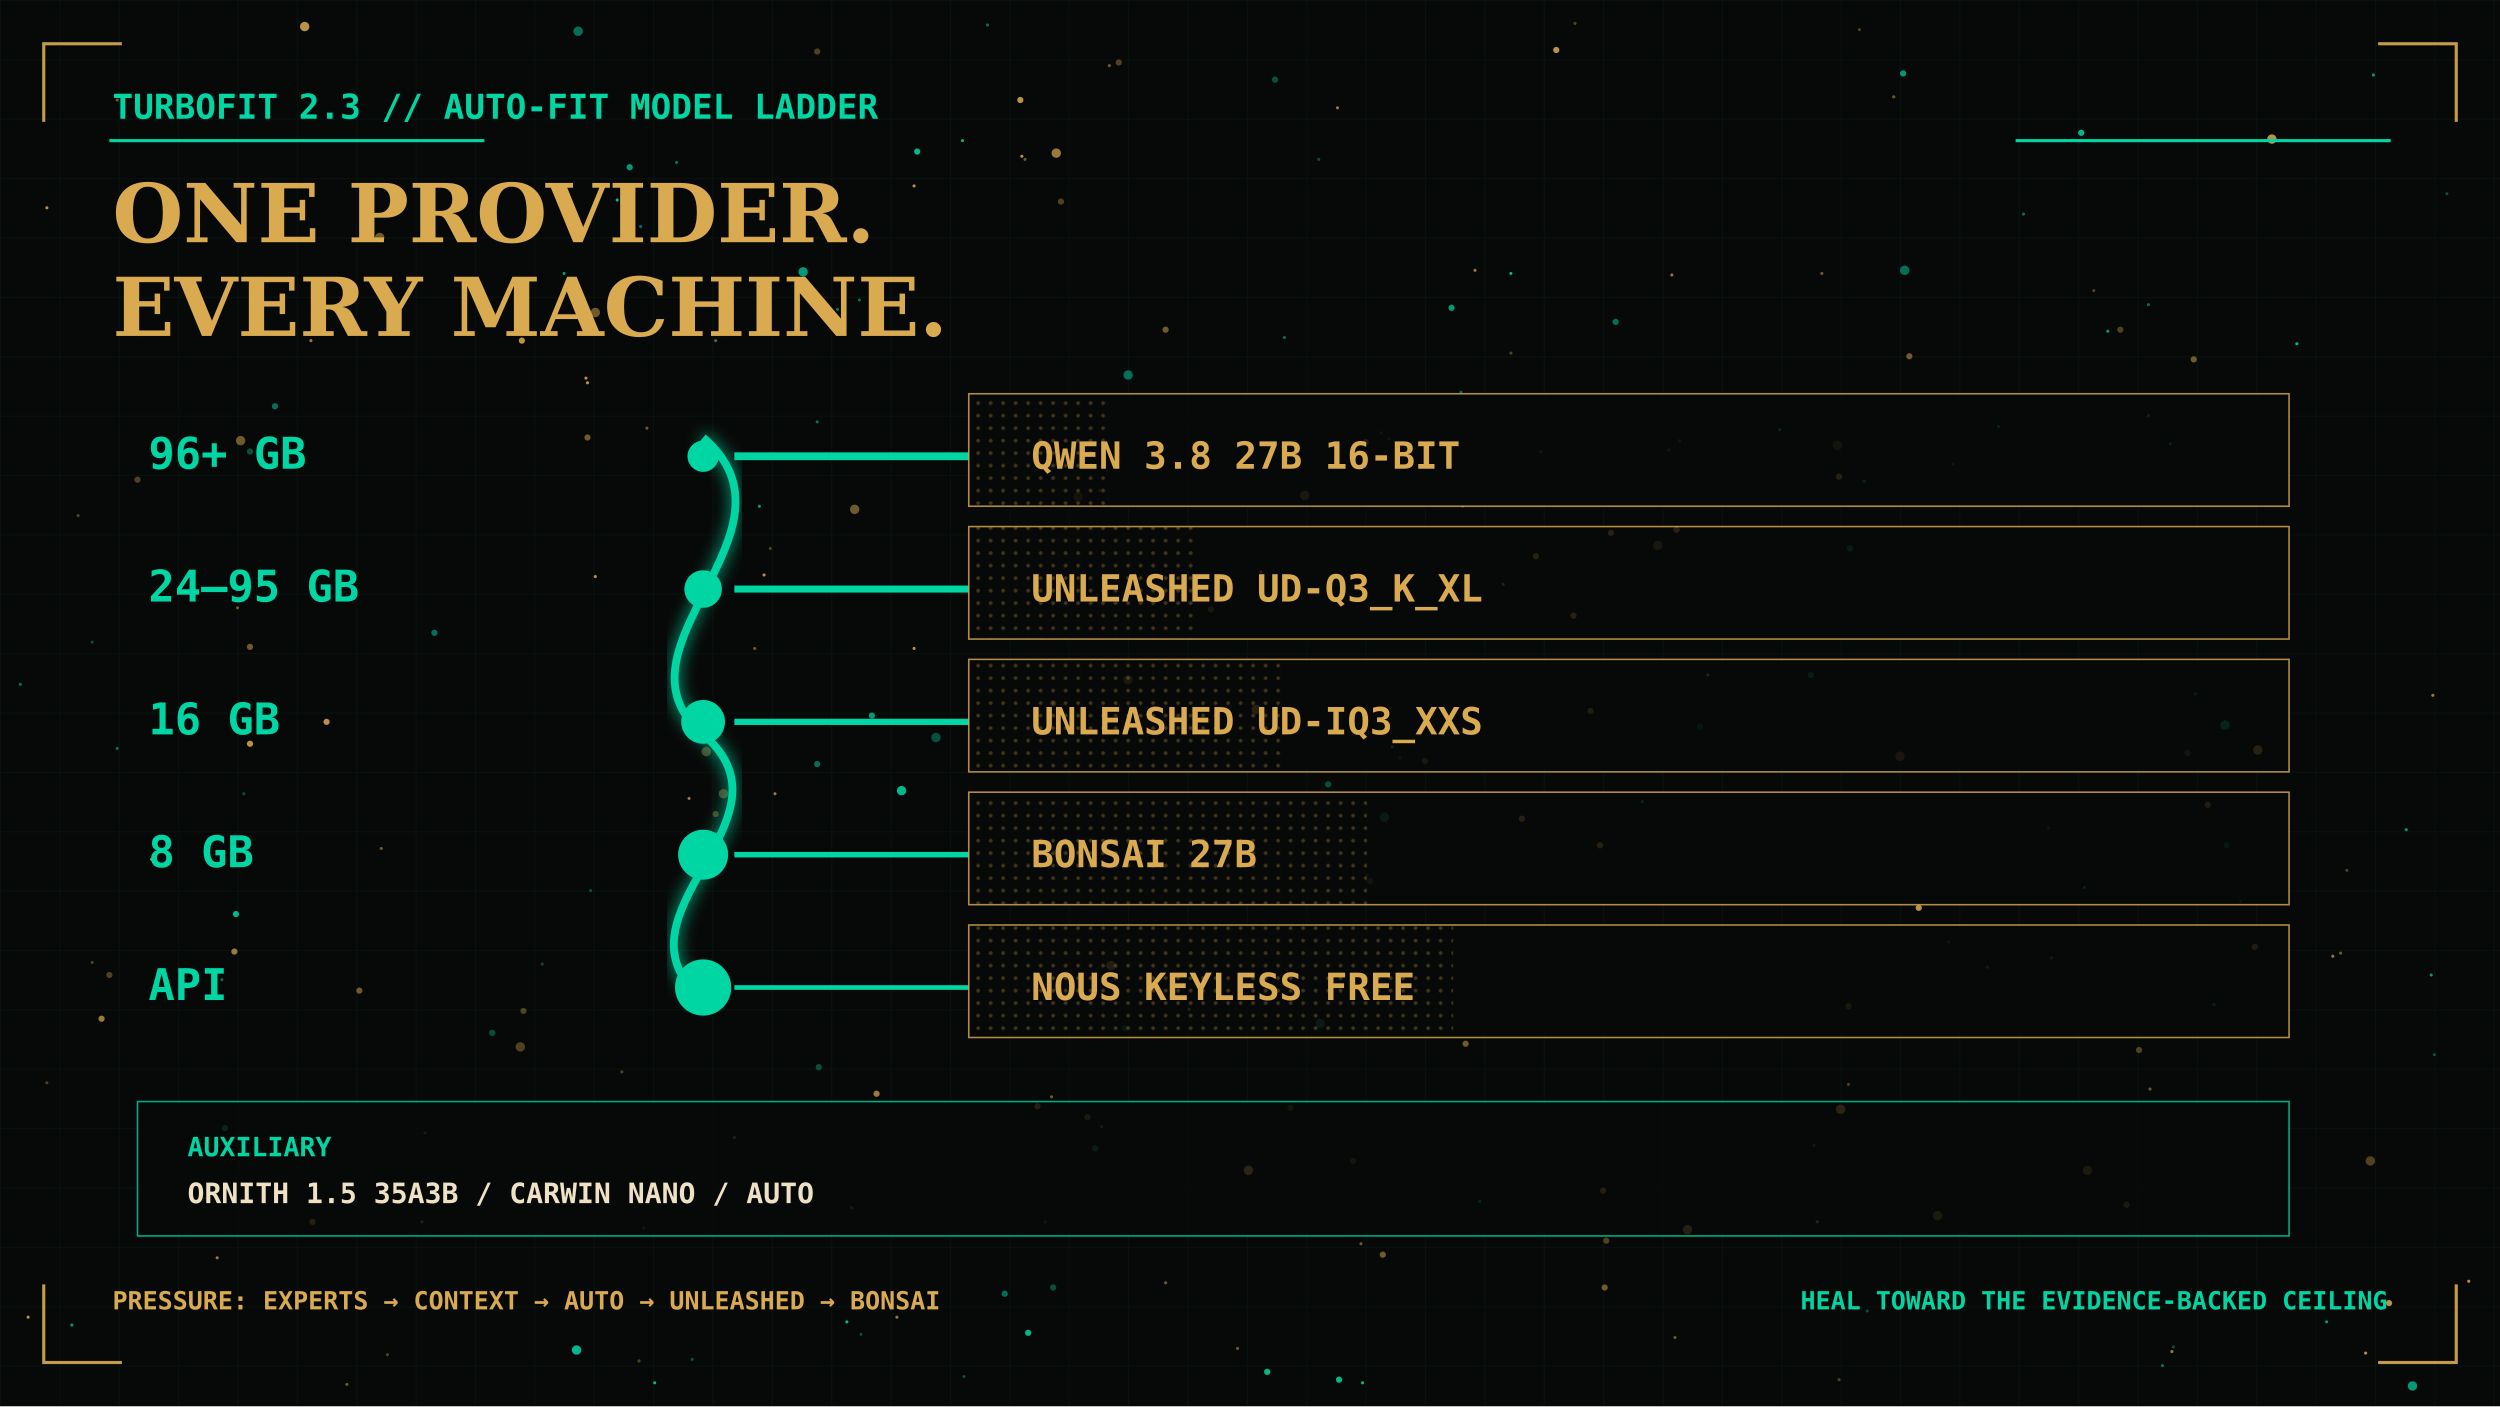
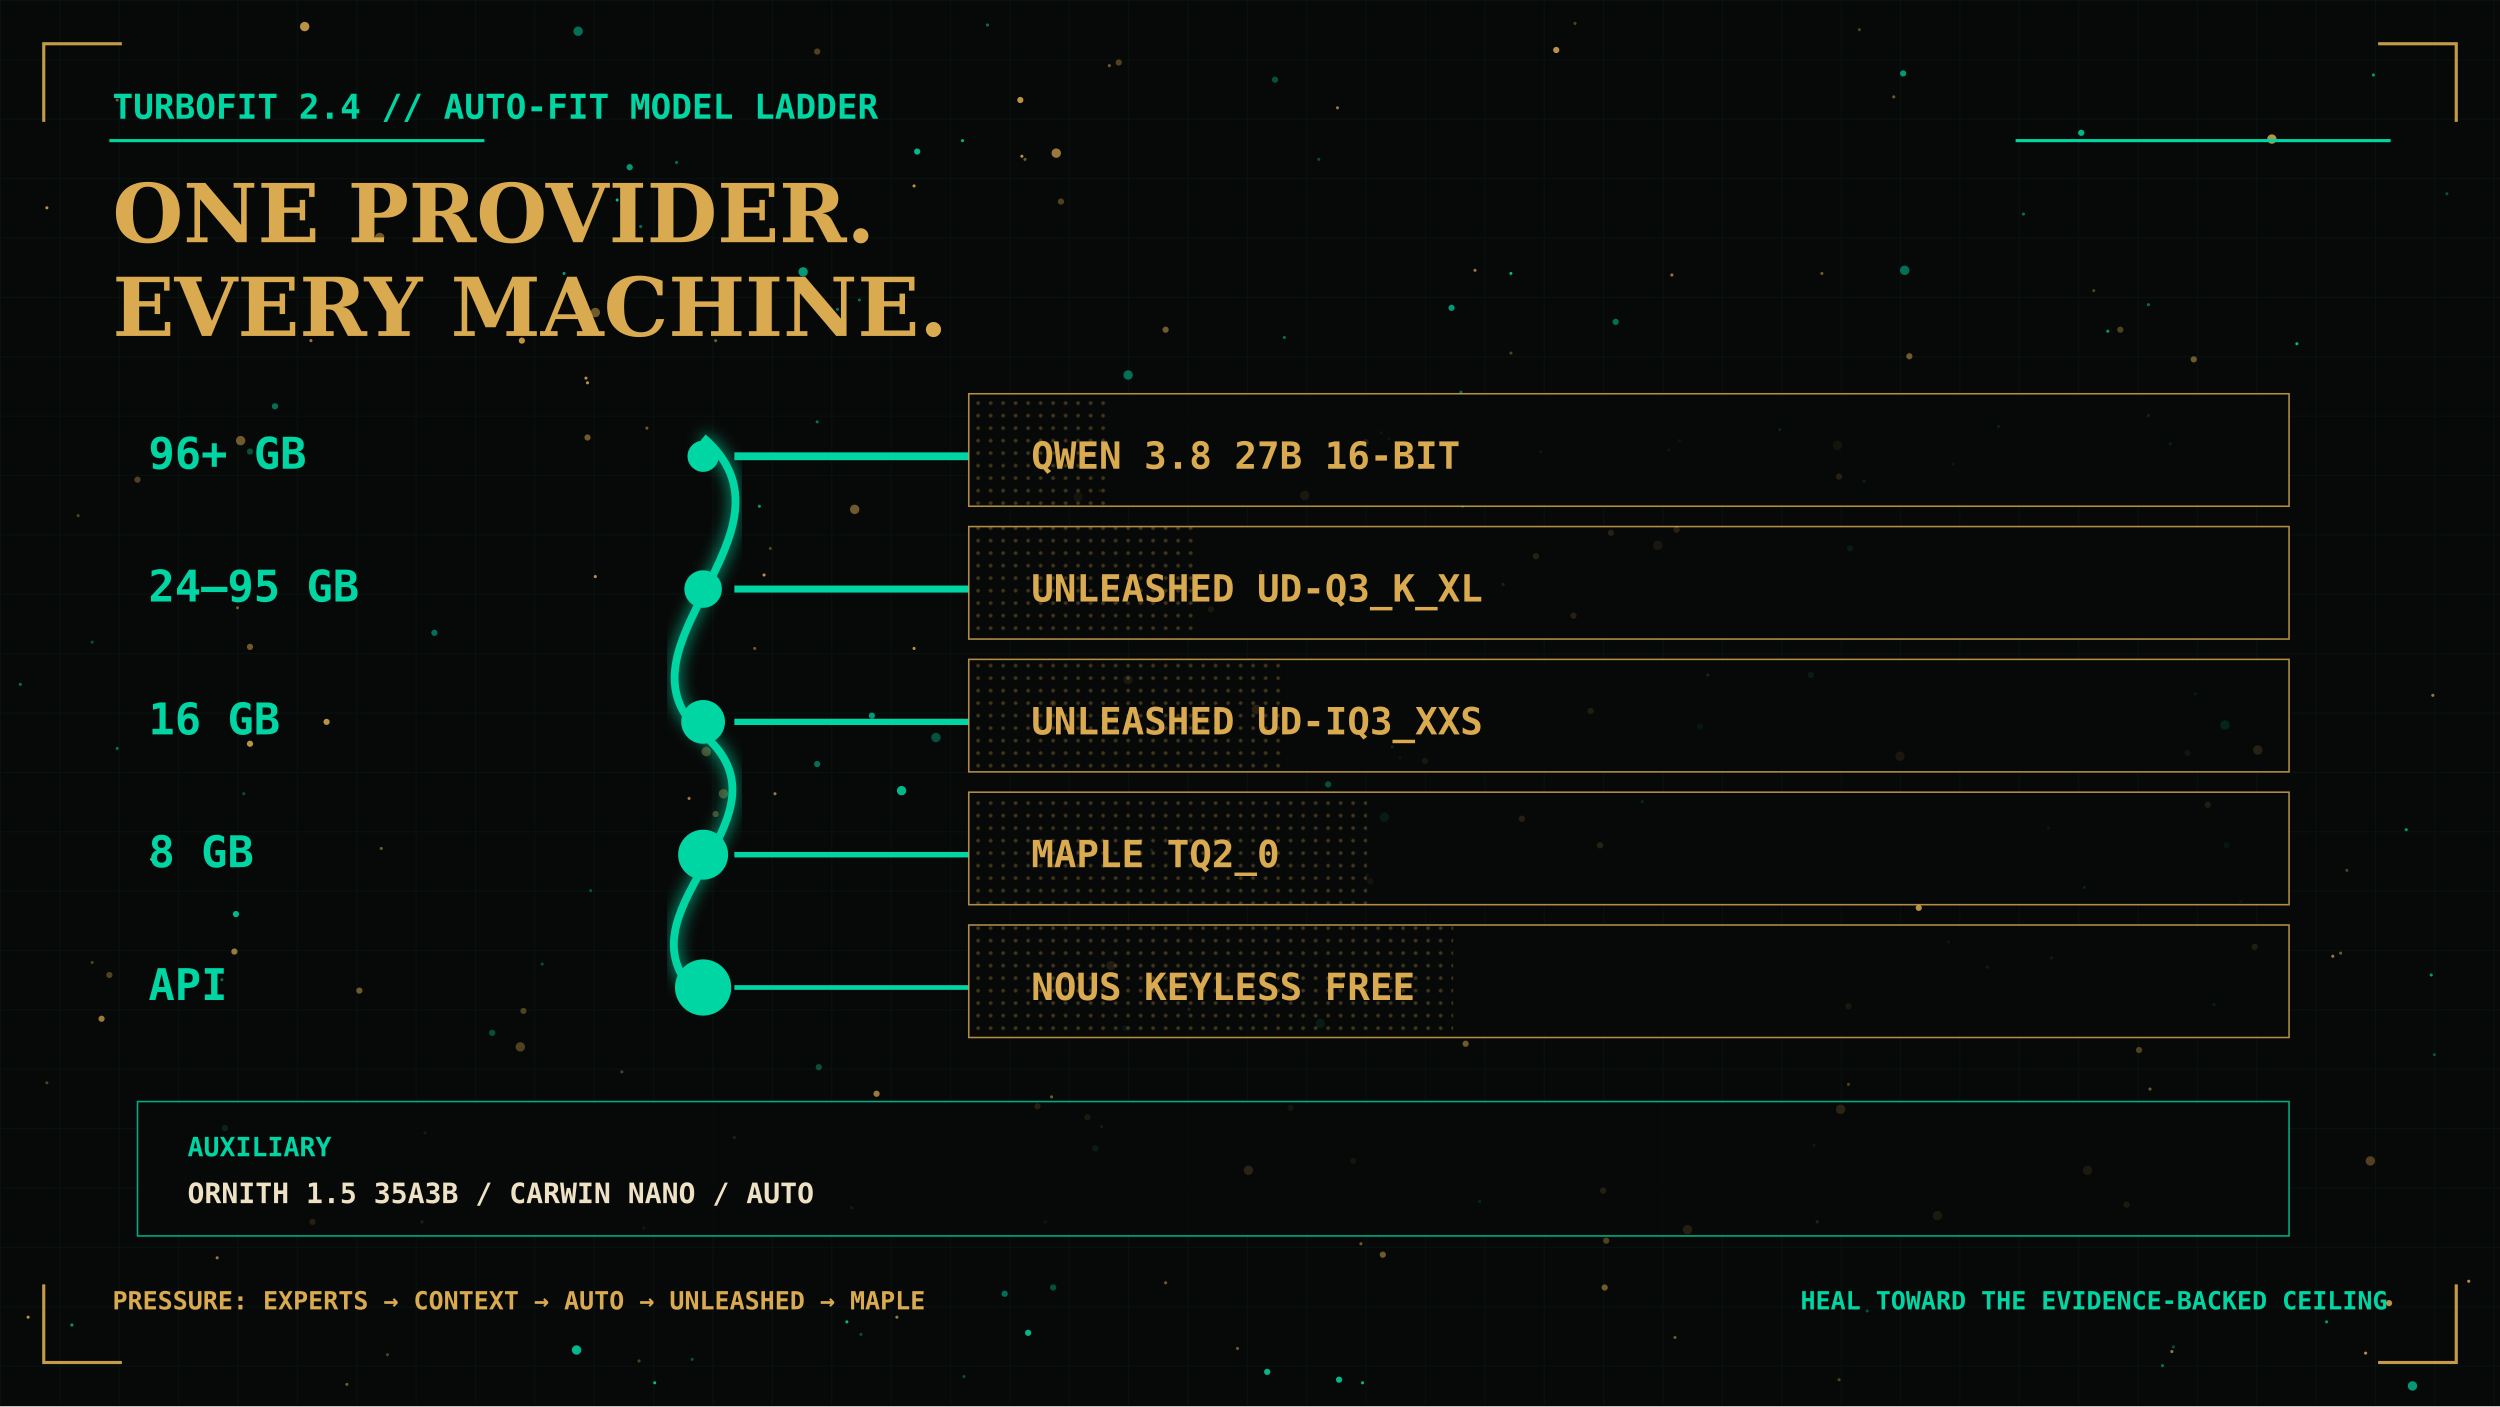
<svg xmlns="http://www.w3.org/2000/svg" width="1600" height="900" viewBox="0 0 1600 900">
  <defs>
    <pattern id="grid" width="38" height="38" patternUnits="userSpaceOnUse">
      <path d="M38 0H0V38" fill="none" stroke="#00d6a3" stroke-width=".6" opacity=".08" />
    </pattern>
    <pattern id="dots" width="8" height="8" patternUnits="userSpaceOnUse">
      <circle cx="2" cy="2" r="1.2" fill="#d9aa50" opacity=".28" />
    </pattern>
    <filter id="rough">
      <feTurbulence baseFrequency=".62" numOctaves="2" seed="22" result="n" />
      <feDisplacementMap in="SourceGraphic" in2="n" scale="1.3" />
    </filter>
    <filter id="glow">
      <feGaussianBlur stdDeviation="5" result="b" />
      <feMerge>
        <feMergeNode in="b" />
        <feMergeNode in="SourceGraphic" />
      </feMerge>
    </filter>
    <linearGradient id="fade" x1="0" y1="0" x2="1" y2="1">
      <stop stop-color="#00d6a3" stop-opacity=".20" />
      <stop offset="1" stop-color="#d9aa50" stop-opacity=".02" />
    </linearGradient>
  </defs>
  <rect width="1600" height="900" fill="#070908" />
  <rect width="1600" height="900" fill="url(#grid)" />
  <circle cx="701" cy="735" r="2" fill="#00d6a3" opacity="0.5" />
  <circle cx="710" cy="42" r="1" fill="#d9aa50" opacity="0.5" />
  <circle cx="804" cy="454" r="3" fill="#d9aa50" opacity="0.85" />
  <circle cx="585" cy="119" r="1" fill="#d9aa50" opacity="0.85" />
  <circle cx="88" cy="307" r="2" fill="#d9aa50" opacity="0.35" />
  <circle cx="441" cy="511" r="1" fill="#d9aa50" opacity="0.7" />
  <circle cx="722" cy="435" r="3" fill="#d9aa50" opacity="0.5" />
  <circle cx="545" cy="773" r="1" fill="#d9aa50" opacity="0.5" />
  <circle cx="1502" cy="557" r="1" fill="#d9aa50" opacity="0.35" />
  <circle cx="585" cy="415" r="1" fill="#d9aa50" opacity="0.85" />
  <circle cx="891" cy="478" r="1" fill="#00d6a3" opacity="0.85" />
  <circle cx="375" cy="242" r="1" fill="#d9aa50" opacity="0.85" />
  <circle cx="1088" cy="465" r="2" fill="#00d6a3" opacity="0.35" />
  <circle cx="97" cy="550" r="1" fill="#d9aa50" opacity="0.85" />
  <circle cx="1443" cy="606" r="2" fill="#d9aa50" opacity="0.7" />
  <circle cx="524" cy="683" r="2" fill="#00d6a3" opacity="0.35" />
  <circle cx="807" cy="366" r="1" fill="#d9aa50" opacity="0.85" />
  <circle cx="75" cy="479" r="1" fill="#00d6a3" opacity="0.5" />
  <circle cx="885" cy="803" r="2" fill="#d9aa50" opacity="0.5" />
  <circle cx="1068" cy="288" r="1" fill="#d9aa50" opacity="0.35" />
  <circle cx="669" cy="782" r="1" fill="#d9aa50" opacity="0.35" />
  <circle cx="1028" cy="794" r="2" fill="#d9aa50" opacity="0.35" />
  <circle cx="774" cy="461" r="1" fill="#d9aa50" opacity="0.35" />
  <circle cx="1070" cy="176" r="1" fill="#d9aa50" opacity="0.7" />
  <circle cx="816" cy="51" r="2" fill="#00d6a3" opacity="0.35" />
  <circle cx="775" cy="390" r="2" fill="#d9aa50" opacity="0.5" />
  <circle cx="1072" cy="856" r="1" fill="#d9aa50" opacity="0.5" />
  <circle cx="409" cy="871" r="1" fill="#d9aa50" opacity="0.35" />
  <circle cx="653" cy="64" r="2" fill="#d9aa50" opacity="0.85" />
  <circle cx="1313" cy="613" r="1" fill="#d9aa50" opacity="0.5" />
  <circle cx="1400" cy="482" r="2" fill="#d9aa50" opacity="0.35" />
  <circle cx="690" cy="545" r="1" fill="#d9aa50" opacity="0.7" />
  <circle cx="1228" cy="581" r="2" fill="#d9aa50" opacity="0.85" />
  <circle cx="1434" cy="577" r="1" fill="#00d6a3" opacity="0.35" />
  <circle cx="746" cy="211" r="2" fill="#d9aa50" opacity="0.5" />
  <circle cx="1493" cy="612" r="1" fill="#d9aa50" opacity="0.7" />
  <circle cx="1540" cy="531" r="1" fill="#00d6a3" opacity="0.7" />
  <circle cx="30" cy="693" r="1" fill="#d9aa50" opacity="0.35" />
  <circle cx="270" cy="782" r="1" fill="#d9aa50" opacity="0.7" />
  <circle cx="1557" cy="445" r="1" fill="#d9aa50" opacity="0.7" />
  <circle cx="59" cy="411" r="1" fill="#00d6a3" opacity="0.35" />
  <circle cx="1176" cy="285" r="3" fill="#d9aa50" opacity="0.35" />
  <circle cx="199" cy="218" r="1" fill="#d9aa50" opacity="0.7" />
  <circle cx="716" cy="40" r="2" fill="#d9aa50" opacity="0.35" />
  <circle cx="643" cy="828" r="2" fill="#00d6a3" opacity="0.5" />
  <circle cx="59" cy="616" r="1" fill="#d9aa50" opacity="0.35" />
  <circle cx="395" cy="128" r="1" fill="#00d6a3" opacity="0.85" />
  <circle cx="376" cy="280" r="2" fill="#d9aa50" opacity="0.5" />
  <circle cx="454" cy="555" r="3" fill="#00d6a3" opacity="0.7" />
  <circle cx="376" cy="245" r="1" fill="#d9aa50" opacity="0.85" />
  <circle cx="458" cy="218" r="1" fill="#d9aa50" opacity="0.5" />
  <circle cx="857" cy="883" r="2" fill="#00d6a3" opacity="0.85" />
  <circle cx="335" cy="647" r="2" fill="#d9aa50" opacity="0.35" />
  <circle cx="1007" cy="394" r="2" fill="#d9aa50" opacity="0.85" />
  <circle cx="1413" cy="515" r="2" fill="#d9aa50" opacity="0.7" />
  <circle cx="243" cy="152" r="3" fill="#d9aa50" opacity="0.5" />
  <circle cx="334" cy="218" r="2" fill="#d9aa50" opacity="0.85" />
  <circle cx="561" cy="700" r="2" fill="#d9aa50" opacity="0.7" />
  <circle cx="1517" cy="743" r="3" fill="#d9aa50" opacity="0.35" />
  <circle cx="1340" cy="186" r="1" fill="#d9aa50" opacity="0.35" />
  <circle cx="361" cy="175" r="1" fill="#00d6a3" opacity="0.7" />
  <circle cx="587" cy="97" r="2" fill="#00d6a3" opacity="0.85" />
  <circle cx="835" cy="317" r="3" fill="#d9aa50" opacity="0.5" />
  <circle cx="523" cy="270" r="1" fill="#00d6a3" opacity="0.5" />
  <circle cx="1195" cy="839" r="1" fill="#00d6a3" opacity="0.35" />
  <circle cx="1279" cy="273" r="1" fill="#00d6a3" opacity="0.7" />
  <circle cx="811" cy="878" r="2" fill="#00d6a3" opacity="0.85" />
  <circle cx="722" cy="240" r="3" fill="#00d6a3" opacity="0.5" />
  <circle cx="154" cy="282" r="3" fill="#d9aa50" opacity="0.5" />
  <circle cx="195" cy="17" r="3" fill="#d9aa50" opacity="0.85" />
  <circle cx="676" cy="98" r="3" fill="#d9aa50" opacity="0.7" />
  <circle cx="1183" cy="644" r="2" fill="#d9aa50" opacity="0.5" />
  <circle cx="483" cy="415" r="1" fill="#d9aa50" opacity="0.5" />
  <circle cx="144" cy="768" r="1" fill="#d9aa50" opacity="0.35" />
  <circle cx="30" cy="133" r="1" fill="#d9aa50" opacity="0.85" />
  <circle cx="962" cy="374" r="1" fill="#d9aa50" opacity="0.85" />
  <circle cx="150" cy="466" r="1" fill="#00d6a3" opacity="0.5" />
  <circle cx="936" cy="324" r="1" fill="#00d6a3" opacity="0.35" />
  <circle cx="1212" cy="62" r="1" fill="#d9aa50" opacity="0.5" />
  <circle cx="874" cy="283" r="2" fill="#d9aa50" opacity="0.7" />
  <circle cx="1177" cy="305" r="2" fill="#d9aa50" opacity="0.85" />
  <circle cx="674" cy="450" r="2" fill="#d9aa50" opacity="0.85" />
  <circle cx="1558" cy="675" r="1" fill="#00d6a3" opacity="0.35" />
  <circle cx="1361" cy="771" r="2" fill="#d9aa50" opacity="0.5" />
  <circle cx="664" cy="708" r="2" fill="#d9aa50" opacity="0.7" />
  <circle cx="1161" cy="733" r="1" fill="#00d6a3" opacity="0.5" />
  <circle cx="489" cy="368" r="1" fill="#d9aa50" opacity="0.85" />
  <circle cx="1529" cy="834" r="2" fill="#d9aa50" opacity="0.85" />
  <circle cx="152" cy="389" r="1" fill="#d9aa50" opacity="0.5" />
  <circle cx="496" cy="508" r="1" fill="#d9aa50" opacity="0.7" />
  <circle cx="886" cy="523" r="3" fill="#00d6a3" opacity="0.5" />
  <circle cx="160" cy="289" r="2" fill="#00d6a3" opacity="0.35" />
  <circle cx="711" cy="618" r="3" fill="#d9aa50" opacity="0.7" />
  <circle cx="443" cy="870" r="1" fill="#00d6a3" opacity="0.35" />
  <circle cx="230" cy="634" r="2" fill="#d9aa50" opacity="0.5" />
  <circle cx="746" cy="821" r="1" fill="#d9aa50" opacity="0.5" />
  <circle cx="176" cy="260" r="2" fill="#00d6a3" opacity="0.5" />
  <circle cx="967" cy="226" r="1" fill="#d9aa50" opacity="0.35" />
  <circle cx="18" cy="843" r="1" fill="#d9aa50" opacity="0.85" />
  <circle cx="658" cy="853" r="2" fill="#00d6a3" opacity="0.85" />
  <circle cx="13" cy="438" r="1" fill="#00d6a3" opacity="0.5" />
  <circle cx="974" cy="524" r="2" fill="#d9aa50" opacity="0.85" />
  <circle cx="1514" cy="866" r="1" fill="#d9aa50" opacity="0.85" />
  <circle cx="156" cy="508" r="1" fill="#00d6a3" opacity="0.35" />
  <circle cx="673" cy="702" r="1" fill="#d9aa50" opacity="0.5" />
  <circle cx="1425" cy="541" r="2" fill="#00d6a3" opacity="0.35" />
  <circle cx="419" cy="885" r="1" fill="#00d6a3" opacity="0.85" />
  <circle cx="1544" cy="887" r="3" fill="#00d6a3" opacity="0.7" />
  <circle cx="1177" cy="883" r="1" fill="#d9aa50" opacity="0.35" />
  <circle cx="845" cy="655" r="3" fill="#00d6a3" opacity="0.5" />
  <circle cx="617" cy="881" r="1" fill="#00d6a3" opacity="0.35" />
  <circle cx="1311" cy="530" r="1" fill="#d9aa50" opacity="0.35" />
  <circle cx="856" cy="69" r="1" fill="#d9aa50" opacity="0.7" />
  <circle cx="523" cy="33" r="2" fill="#d9aa50" opacity="0.35" />
  <circle cx="792" cy="863" r="1" fill="#d9aa50" opacity="0.5" />
  <circle cx="1489" cy="846" r="1" fill="#00d6a3" opacity="0.7" />
  <circle cx="1139" cy="275" r="1" fill="#00d6a3" opacity="0.7" />
  <circle cx="996" cy="32" r="2" fill="#d9aa50" opacity="0.85" />
  <circle cx="278" cy="405" r="2" fill="#00d6a3" opacity="0.5" />
  <circle cx="536" cy="198" r="1" fill="#00d6a3" opacity="0.5" />
  <circle cx="463" cy="508" r="3" fill="#d9aa50" opacity="0.35" />
  <circle cx="826" cy="709" r="2" fill="#d9aa50" opacity="0.35" />
  <circle cx="1051" cy="513" r="1" fill="#00d6a3" opacity="0.85" />
  <circle cx="381" cy="200" r="3" fill="#d9aa50" opacity="0.5" />
  <circle cx="209" cy="462" r="2" fill="#d9aa50" opacity="0.85" />
  <circle cx="871" cy="796" r="1" fill="#d9aa50" opacity="0.5" />
  <circle cx="1159" cy="432" r="2" fill="#00d6a3" opacity="0.5" />
  <circle cx="1247" cy="603" r="1" fill="#d9aa50" opacity="0.35" />
  <circle cx="333" cy="670" r="3" fill="#d9aa50" opacity="0.35" />
  <circle cx="822" cy="216" r="1" fill="#00d6a3" opacity="0.5" />
  <circle cx="1163" cy="782" r="1" fill="#d9aa50" opacity="0.85" />
  <circle cx="1034" cy="206" r="2" fill="#00d6a3" opacity="0.5" />
  <circle cx="872" cy="885" r="1" fill="#00d6a3" opacity="0.85" />
  <circle cx="412" cy="786" r="1" fill="#00d6a3" opacity="0.5" />
  <circle cx="1218" cy="47" r="2" fill="#00d6a3" opacity="0.7" />
  <circle cx="1375" cy="266" r="1" fill="#d9aa50" opacity="0.7" />
  <circle cx="1390" cy="865" r="1" fill="#d9aa50" opacity="0.7" />
  <circle cx="523" cy="489" r="2" fill="#00d6a3" opacity="0.5" />
  <circle cx="369" cy="864" r="3" fill="#00d6a3" opacity="0.85" />
  <circle cx="547" cy="326" r="3" fill="#d9aa50" opacity="0.5" />
  <circle cx="1332" cy="85" r="2" fill="#00d6a3" opacity="0.85" />
  <circle cx="1250" cy="297" r="1" fill="#d9aa50" opacity="0.35" />
  <circle cx="70" cy="624" r="2" fill="#d9aa50" opacity="0.35" />
  <circle cx="1190" cy="19" r="1" fill="#d9aa50" opacity="0.35" />
  <circle cx="1272" cy="619" r="1" fill="#d9aa50" opacity="0.5" />
  <circle cx="160" cy="414" r="2" fill="#d9aa50" opacity="0.5" />
  <circle cx="315" cy="661" r="2" fill="#00d6a3" opacity="0.35" />
  <circle cx="410" cy="145" r="1" fill="#00d6a3" opacity="0.5" />
  <circle cx="1391" cy="862" r="1" fill="#00d6a3" opacity="0.35" />
  <circle cx="248" cy="867" r="1" fill="#d9aa50" opacity="0.35" />
  <circle cx="1222" cy="228" r="2" fill="#d9aa50" opacity="0.5" />
  <circle cx="696" cy="715" r="2" fill="#d9aa50" opacity="0.5" />
  <circle cx="542" cy="846" r="1" fill="#00d6a3" opacity="0.85" />
  <circle cx="222" cy="886" r="1" fill="#d9aa50" opacity="0.5" />
  <circle cx="947" cy="769" r="1" fill="#00d6a3" opacity="0.7" />
  <circle cx="704" cy="314" r="1" fill="#d9aa50" opacity="0.5" />
  <circle cx="875" cy="560" r="1" fill="#d9aa50" opacity="0.35" />
  <circle cx="656" cy="102" r="1" fill="#d9aa50" opacity="0.5" />
  <circle cx="160" cy="476" r="2" fill="#d9aa50" opacity="0.85" />
  <circle cx="1216" cy="484" r="3" fill="#d9aa50" opacity="0.5" />
  <circle cx="514" cy="174" r="3" fill="#00d6a3" opacity="0.7" />
  <circle cx="1454" cy="89" r="3" fill="#d9aa50" opacity="0.85" />
  <circle cx="398" cy="686" r="1" fill="#d9aa50" opacity="0.35" />
  <circle cx="151" cy="585" r="2" fill="#00d6a3" opacity="0.85" />
  <circle cx="446" cy="644" r="1" fill="#00d6a3" opacity="0.5" />
  <circle cx="414" cy="274" r="1" fill="#d9aa50" opacity="0.5" />
  <circle cx="654" cy="100" r="1" fill="#d9aa50" opacity="0.85" />
  <circle cx="1445" cy="480" r="3" fill="#d9aa50" opacity="0.85" />
  <circle cx="452" cy="481" r="3" fill="#d9aa50" opacity="0.35" />
  <circle cx="144" cy="722" r="2" fill="#00d6a3" opacity="0.7" />
  <circle cx="1219" cy="173" r="3" fill="#00d6a3" opacity="0.5" />
  <circle cx="558" cy="458" r="2" fill="#00d6a3" opacity="0.7" />
  <circle cx="599" cy="472" r="3" fill="#00d6a3" opacity="0.35" />
  <circle cx="470" cy="728" r="1" fill="#d9aa50" opacity="0.7" />
  <circle cx="1073" cy="339" r="2" fill="#d9aa50" opacity="0.85" />
  <circle cx="1470" cy="220" r="1" fill="#00d6a3" opacity="0.85" />
  <circle cx="1026" cy="762" r="2" fill="#d9aa50" opacity="0.7" />
  <circle cx="378" cy="570" r="1" fill="#00d6a3" opacity="0.35" />
  <circle cx="1018" cy="455" r="2" fill="#d9aa50" opacity="0.7" />
  <circle cx="632" cy="16" r="1" fill="#00d6a3" opacity="0.5" />
  <circle cx="370" cy="20" r="3" fill="#00d6a3" opacity="0.5" />
  <circle cx="679" cy="129" r="2" fill="#d9aa50" opacity="0.35" />
  <circle cx="1498" cy="610" r="1" fill="#d9aa50" opacity="0.5" />
  <circle cx="889" cy="281" r="1" fill="#d9aa50" opacity="0.35" />
  <circle cx="1384" cy="874" r="1" fill="#00d6a3" opacity="0.5" />
  <circle cx="1376" cy="697" r="1" fill="#d9aa50" opacity="0.5" />
  <circle cx="244" cy="543" r="1" fill="#d9aa50" opacity="0.5" />
  <circle cx="131" cy="767" r="1" fill="#d9aa50" opacity="0.35" />
  <circle cx="381" cy="369" r="1" fill="#d9aa50" opacity="0.85" />
  <circle cx="967" cy="175" r="1" fill="#00d6a3" opacity="0.85" />
  <circle cx="1580" cy="820" r="1" fill="#d9aa50" opacity="0.85" />
  <circle cx="1424" cy="464" r="3" fill="#00d6a3" opacity="0.7" />
  <circle cx="1178" cy="710" r="3" fill="#d9aa50" opacity="0.85" />
  <circle cx="877" cy="564" r="2" fill="#d9aa50" opacity="0.35" />
  <circle cx="493" cy="351" r="1" fill="#d9aa50" opacity="0.35" />
  <circle cx="75" cy="64" r="1" fill="#d9aa50" opacity="0.5" />
  <circle cx="1008" cy="15" r="1" fill="#d9aa50" opacity="0.35" />
  <circle cx="1405" cy="444" r="1" fill="#00d6a3" opacity="0.5" />
  <circle cx="866" cy="743" r="2" fill="#d9aa50" opacity="0.35" />
  <circle cx="1389" cy="284" r="1" fill="#00d6a3" opacity="0.7" />
  <circle cx="799" cy="749" r="3" fill="#d9aa50" opacity="0.85" />
  <circle cx="142" cy="627" r="1" fill="#00d6a3" opacity="0.5" />
  <circle cx="403" cy="107" r="2" fill="#00d6a3" opacity="0.7" />
  <circle cx="1357" cy="211" r="2" fill="#d9aa50" opacity="0.35" />
  <circle cx="347" cy="617" r="1" fill="#00d6a3" opacity="0.35" />
  <circle cx="705" cy="721" r="1" fill="#d9aa50" opacity="0.5" />
  <circle cx="1193" cy="308" r="1" fill="#00d6a3" opacity="0.7" />
  <circle cx="850" cy="502" r="2" fill="#00d6a3" opacity="0.35" />
  <circle cx="1061" cy="349" r="3" fill="#d9aa50" opacity="0.5" />
  <circle cx="1166" cy="175" r="1" fill="#d9aa50" opacity="0.5" />
  <circle cx="1349" cy="212" r="1" fill="#00d6a3" opacity="0.7" />
  <circle cx="935" cy="251" r="1" fill="#00d6a3" opacity="0.5" />
  <circle cx="433" cy="104" r="1" fill="#00d6a3" opacity="0.5" />
  <circle cx="986" cy="289" r="1" fill="#d9aa50" opacity="0.35" />
  <circle cx="1027" cy="824" r="2" fill="#d9aa50" opacity="0.5" />
  <circle cx="550" cy="192" r="1" fill="#00d6a3" opacity="0.5" />
  <circle cx="200" cy="782" r="2" fill="#d9aa50" opacity="0.7" />
  <circle cx="1556" cy="624" r="1" fill="#00d6a3" opacity="0.7" />
  <circle cx="577" cy="506" r="3" fill="#00d6a3" opacity="0.85" />
  <circle cx="1417" cy="643" r="1" fill="#00d6a3" opacity="0.7" />
  <circle cx="139" cy="805" r="1" fill="#d9aa50" opacity="0.7" />
  <circle cx="737" cy="544" r="1" fill="#00d6a3" opacity="0.85" />
  <circle cx="944" cy="173" r="1" fill="#d9aa50" opacity="0.7" />
  <circle cx="983" cy="356" r="2" fill="#d9aa50" opacity="0.85" />
  <circle cx="844" cy="102" r="1" fill="#00d6a3" opacity="0.35" />
  <circle cx="1184" cy="351" r="2" fill="#00d6a3" opacity="0.5" />
  <circle cx="929" cy="197" r="2" fill="#00d6a3" opacity="0.7" />
  <circle cx="1375" cy="195" r="1" fill="#00d6a3" opacity="0.5" />
  <circle cx="486" cy="324" r="1" fill="#00d6a3" opacity="0.7" />
  <circle cx="616" cy="90" r="1" fill="#00d6a3" opacity="0.85" />
  <circle cx="1334" cy="568" r="1" fill="#00d6a3" opacity="0.7" />
  <circle cx="551" cy="854" r="1" fill="#00d6a3" opacity="0.35" />
  <circle cx="458" cy="521" r="2" fill="#d9aa50" opacity="0.35" />
  <circle cx="1336" cy="749" r="3" fill="#d9aa50" opacity="0.5" />
  <circle cx="46" cy="848" r="1" fill="#00d6a3" opacity="0.7" />
  <circle cx="1183" cy="694" r="1" fill="#d9aa50" opacity="0.35" />
  <circle cx="674" cy="824" r="2" fill="#00d6a3" opacity="0.35" />
  <circle cx="761" cy="646" r="1" fill="#d9aa50" opacity="0.85" />
  <circle cx="1519" cy="48" r="1" fill="#00d6a3" opacity="0.7" />
  <circle cx="720" cy="658" r="2" fill="#00d6a3" opacity="0.35" />
  <circle cx="1240" cy="778" r="3" fill="#d9aa50" opacity="0.5" />
  <circle cx="896" cy="485" r="1" fill="#d9aa50" opacity="0.35" />
  <circle cx="1031" cy="341" r="2" fill="#d9aa50" opacity="0.85" />
  <circle cx="938" cy="668" r="2" fill="#d9aa50" opacity="0.5" />
  <circle cx="1024" cy="541" r="2" fill="#d9aa50" opacity="0.85" />
  <circle cx="574" cy="843" r="1" fill="#d9aa50" opacity="0.7" />
  <circle cx="912" cy="487" r="2" fill="#d9aa50" opacity="0.5" />
  <circle cx="884" cy="277" r="1" fill="#d9aa50" opacity="0.35" />
  <circle cx="1369" cy="672" r="2" fill="#d9aa50" opacity="0.35" />
  <circle cx="65" cy="652" r="2" fill="#d9aa50" opacity="0.7" />
  <circle cx="1080" cy="787" r="3" fill="#d9aa50" opacity="0.7" />
  <circle cx="272" cy="725" r="1" fill="#d9aa50" opacity="0.5" />
  <circle cx="690" cy="318" r="3" fill="#d9aa50" opacity="0.35" />
  <circle cx="1404" cy="230" r="2" fill="#d9aa50" opacity="0.5" />
  <circle cx="1566" cy="124" r="1" fill="#00d6a3" opacity="0.35" />
  <circle cx="1295" cy="137" r="1" fill="#00d6a3" opacity="0.5" />
  <circle cx="1093" cy="432" r="1" fill="#d9aa50" opacity="0.85" />
  <circle cx="1075" cy="282" r="1" fill="#d9aa50" opacity="0.35" />
  <circle cx="50" cy="330" r="1" fill="#d9aa50" opacity="0.35" />
  <circle cx="150" cy="609" r="2" fill="#d9aa50" opacity="0.7" />
  <g fill="none" stroke="#d9aa50" stroke-width="2" opacity=".9">
    <path d="M28 78V28H78 M1522 28h50v50 M28 822v50h50 M1572 822v50h-50" />
  </g>
  <path d="M70 90H310" stroke="#00d6a3" stroke-width="2" />
  <path d="M1290 90h240" stroke="#00d6a3" stroke-width="2" />
-   <text x="72" y="76" fill="#00d6a3" font-family="DejaVu Sans Mono,monospace" font-size="22" font-weight="700" text-anchor="start" opacity="1">TURBOFIT 2.3  //  AUTO-FIT MODEL LADDER</text>
+   <text x="72" y="76" fill="#00d6a3" font-family="DejaVu Sans Mono,monospace" font-size="22" font-weight="700" text-anchor="start" opacity="1">TURBOFIT 2.4  //  AUTO-FIT MODEL LADDER</text>
  <text x="72" y="155" fill="#d9aa50" font-family="DejaVu Serif,serif" font-size="52" font-weight="700" text-anchor="start" opacity="1">ONE PROVIDER.</text>
  <text x="72" y="215" fill="#d9aa50" font-family="DejaVu Serif,serif" font-size="52" font-weight="700" text-anchor="start" opacity="1">EVERY MACHINE.</text>
  <path d="M450 280C520 340 385 415 450 470S385 585 450 640" fill="none" stroke="#00d6a3" stroke-width="5" filter="url(#glow)" />
  <circle cx="450" cy="292" r="10" fill="#00d6a3" />
  <path d="M470 292H620" stroke="#00d6a3" stroke-width="5.0" />
  <rect x="620" y="252" width="845" height="72" fill="#070908" opacity=".82" stroke="#d9aa50" />
  <rect x="620" y="252" width="90" height="72" fill="url(#dots)" />
  <text x="95" y="300" fill="#00d6a3" font-family="DejaVu Sans Mono,monospace" font-size="28" font-weight="700" text-anchor="start" opacity="1">96+ GB</text>
  <text x="660" y="300" fill="#d9aa50" font-family="DejaVu Sans Mono,monospace" font-size="24" font-weight="700" text-anchor="start" opacity="1">QWEN 3.8 27B  16-BIT</text>
  <circle cx="450" cy="377" r="12" fill="#00d6a3" />
  <path d="M470 377H620" stroke="#00d6a3" stroke-width="4.5" />
  <rect x="620" y="337" width="845" height="72" fill="#070908" opacity=".82" stroke="#d9aa50" />
  <rect x="620" y="337" width="145" height="72" fill="url(#dots)" />
  <text x="95" y="385" fill="#00d6a3" font-family="DejaVu Sans Mono,monospace" font-size="28" font-weight="700" text-anchor="start" opacity="1">24–95 GB</text>
  <text x="660" y="385" fill="#d9aa50" font-family="DejaVu Sans Mono,monospace" font-size="24" font-weight="700" text-anchor="start" opacity="1">UNLEASHED UD-Q3_K_XL</text>
  <circle cx="450" cy="462" r="14" fill="#00d6a3" />
  <path d="M470 462H620" stroke="#00d6a3" stroke-width="4.0" />
  <rect x="620" y="422" width="845" height="72" fill="#070908" opacity=".82" stroke="#d9aa50" />
  <rect x="620" y="422" width="200" height="72" fill="url(#dots)" />
  <text x="95" y="470" fill="#00d6a3" font-family="DejaVu Sans Mono,monospace" font-size="28" font-weight="700" text-anchor="start" opacity="1">16 GB</text>
  <text x="660" y="470" fill="#d9aa50" font-family="DejaVu Sans Mono,monospace" font-size="24" font-weight="700" text-anchor="start" opacity="1">UNLEASHED UD-IQ3_XXS</text>
  <circle cx="450" cy="547" r="16" fill="#00d6a3" />
  <path d="M470 547H620" stroke="#00d6a3" stroke-width="3.5" />
  <rect x="620" y="507" width="845" height="72" fill="#070908" opacity=".82" stroke="#d9aa50" />
  <rect x="620" y="507" width="255" height="72" fill="url(#dots)" />
  <text x="95" y="555" fill="#00d6a3" font-family="DejaVu Sans Mono,monospace" font-size="28" font-weight="700" text-anchor="start" opacity="1">8 GB</text>
-   <text x="660" y="555" fill="#d9aa50" font-family="DejaVu Sans Mono,monospace" font-size="24" font-weight="700" text-anchor="start" opacity="1">BONSAI 27B</text>
+   <text x="660" y="555" fill="#d9aa50" font-family="DejaVu Sans Mono,monospace" font-size="24" font-weight="700" text-anchor="start" opacity="1">MAPLE TQ2_0</text>
  <circle cx="450" cy="632" r="18" fill="#00d6a3" />
  <path d="M470 632H620" stroke="#00d6a3" stroke-width="3.0" />
  <rect x="620" y="592" width="845" height="72" fill="#070908" opacity=".82" stroke="#d9aa50" />
  <rect x="620" y="592" width="310" height="72" fill="url(#dots)" />
  <text x="95" y="640" fill="#00d6a3" font-family="DejaVu Sans Mono,monospace" font-size="28" font-weight="700" text-anchor="start" opacity="1">API</text>
  <text x="660" y="640" fill="#d9aa50" font-family="DejaVu Sans Mono,monospace" font-size="24" font-weight="700" text-anchor="start" opacity="1">NOUS KEYLESS FREE</text>
  <rect x="88" y="705" width="1377" height="86" fill="#070908" opacity=".8" stroke="#00d6a3" />
  <text x="120" y="740" fill="#00d6a3" font-family="DejaVu Sans Mono,monospace" font-size="17" font-weight="700" text-anchor="start" opacity="1">AUXILIARY</text>
  <text x="120" y="770" fill="#eee1c4" font-family="DejaVu Sans Mono,monospace" font-size="18" font-weight="700" text-anchor="start" opacity="1">ORNITH 1.5 35A3B  /  CARWIN NANO  /  AUTO</text>
-   <text x="72" y="838" fill="#d9aa50" font-family="DejaVu Sans Mono,monospace" font-size="16" font-weight="700" text-anchor="start" opacity="1">PRESSURE: EXPERTS → CONTEXT → AUTO → UNLEASHED → BONSAI</text>
+   <text x="72" y="838" fill="#d9aa50" font-family="DejaVu Sans Mono,monospace" font-size="16" font-weight="700" text-anchor="start" opacity="1">PRESSURE: EXPERTS → CONTEXT → AUTO → UNLEASHED → MAPLE</text>
  <text x="1528" y="838" fill="#00d6a3" font-family="DejaVu Sans Mono,monospace" font-size="16" font-weight="700" text-anchor="end" opacity="1">HEAL TOWARD THE EVIDENCE-BACKED CEILING</text>
</svg>
